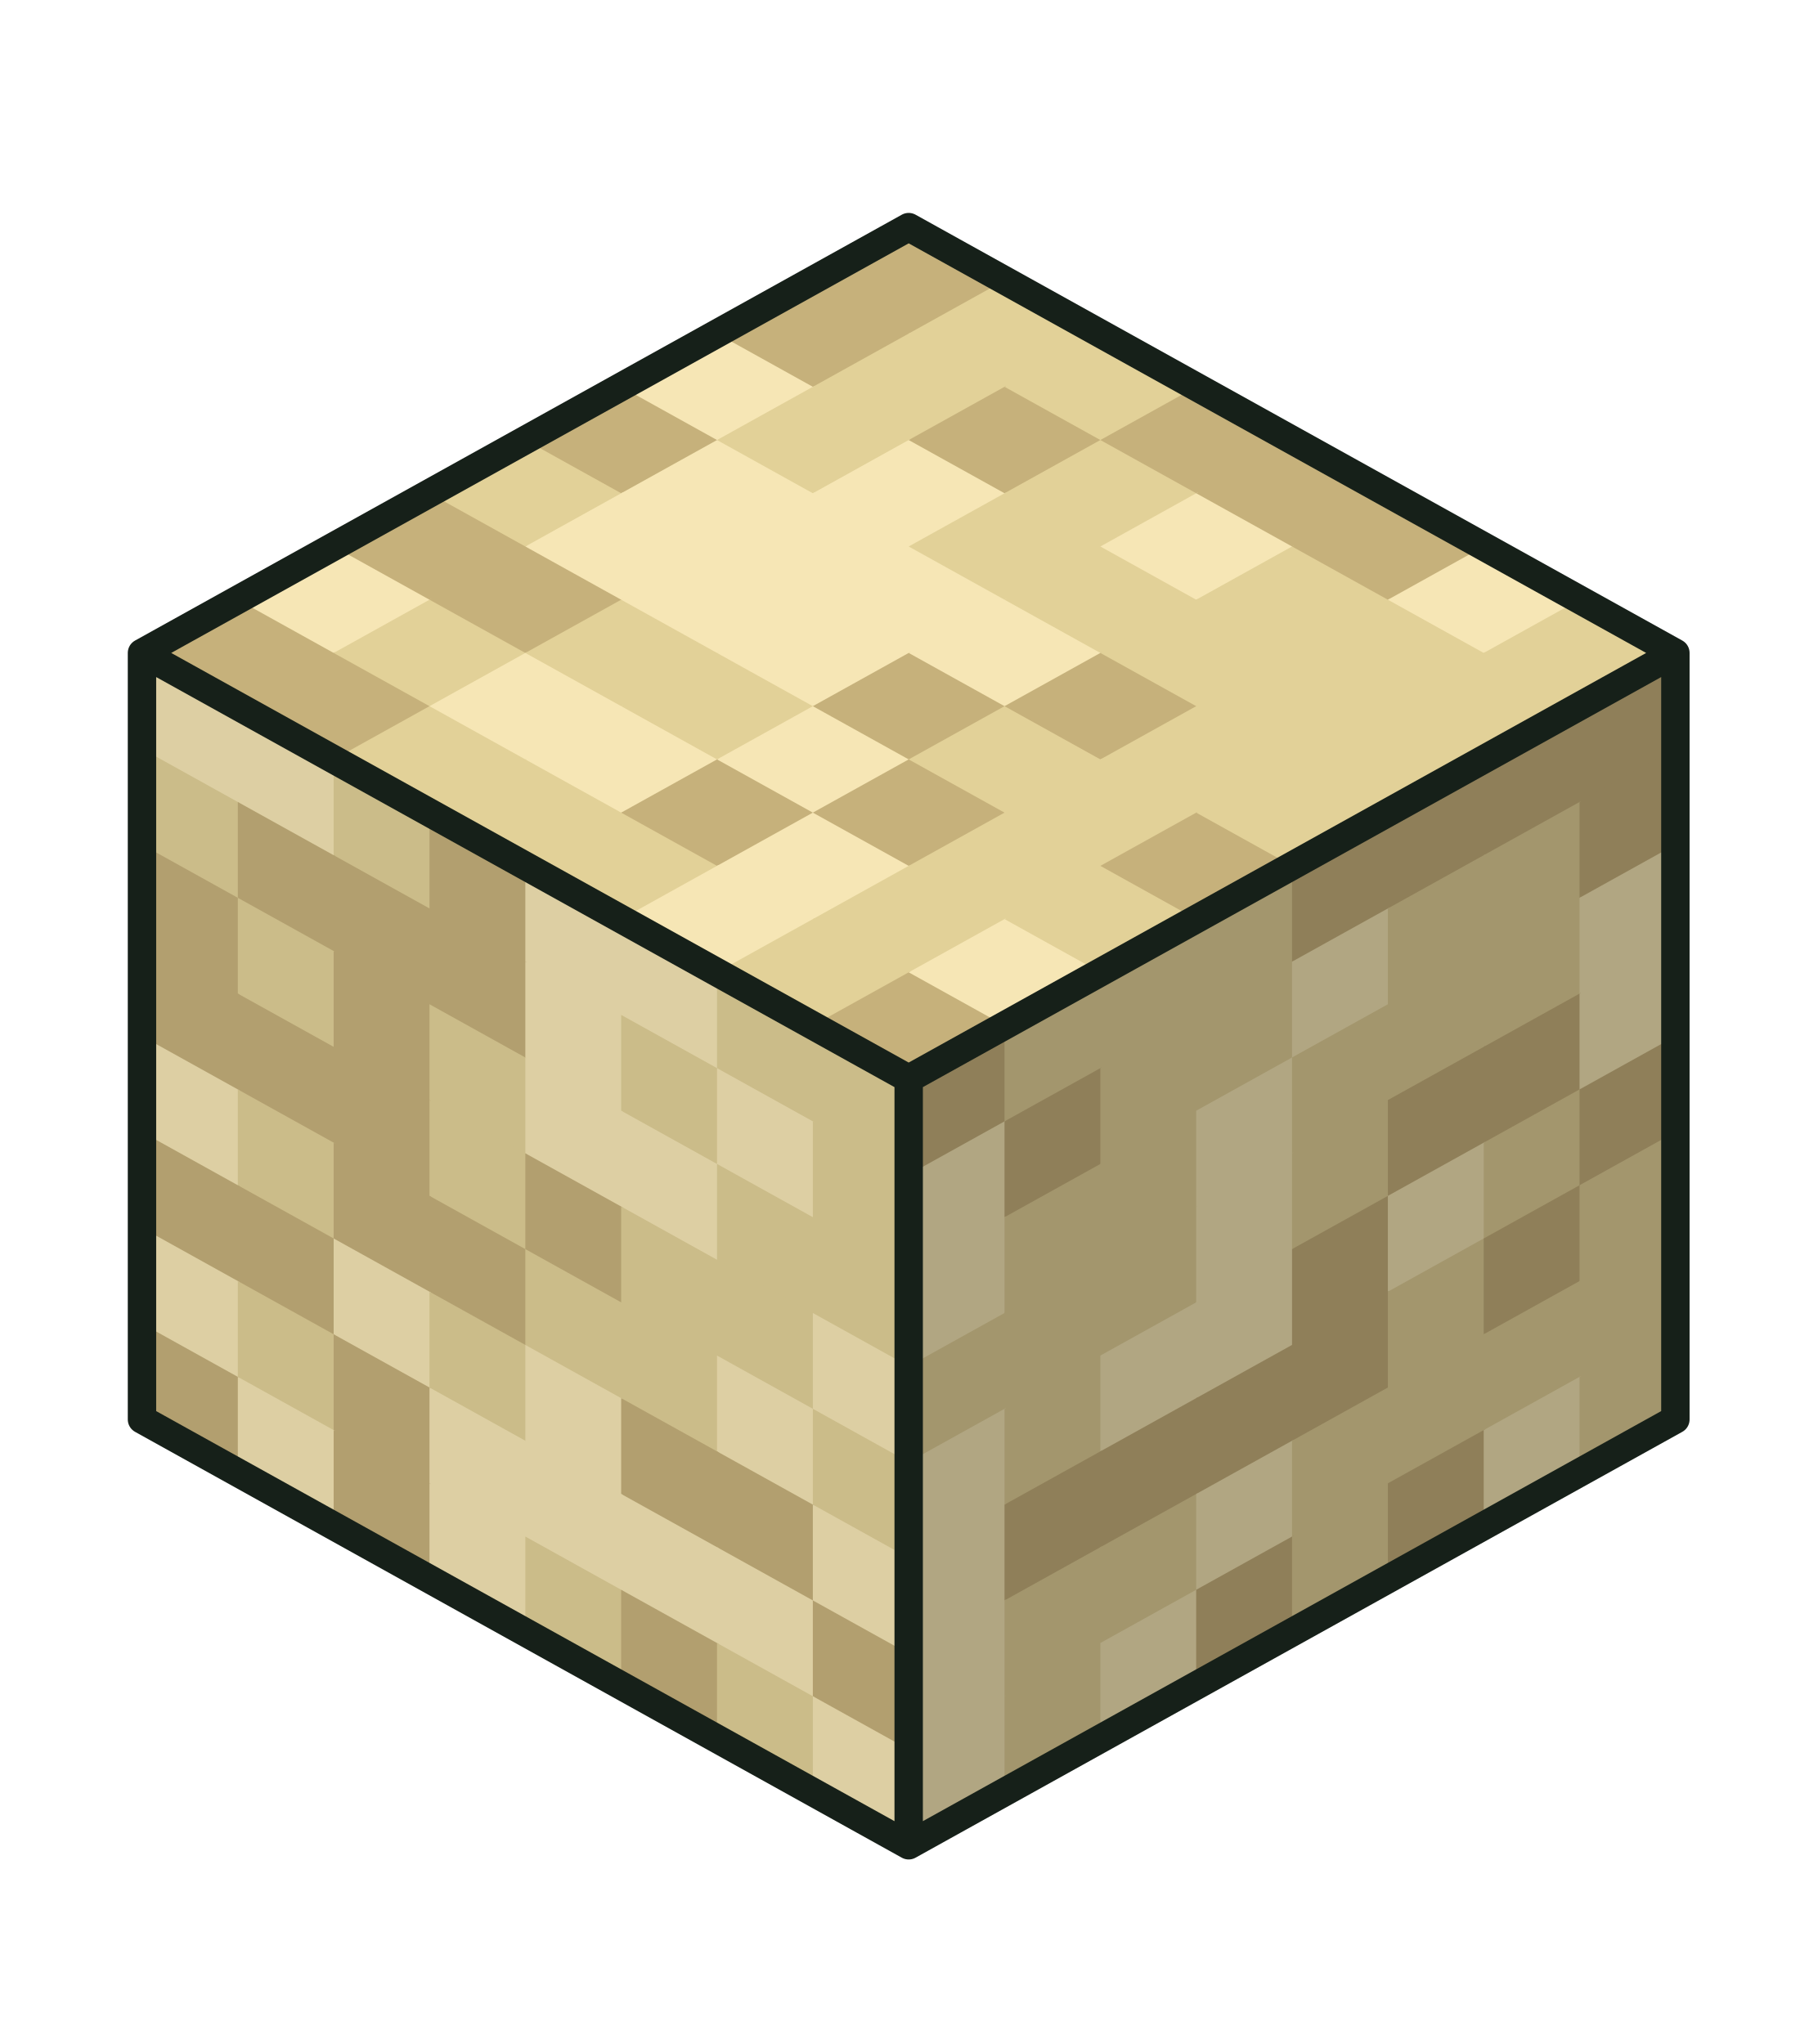
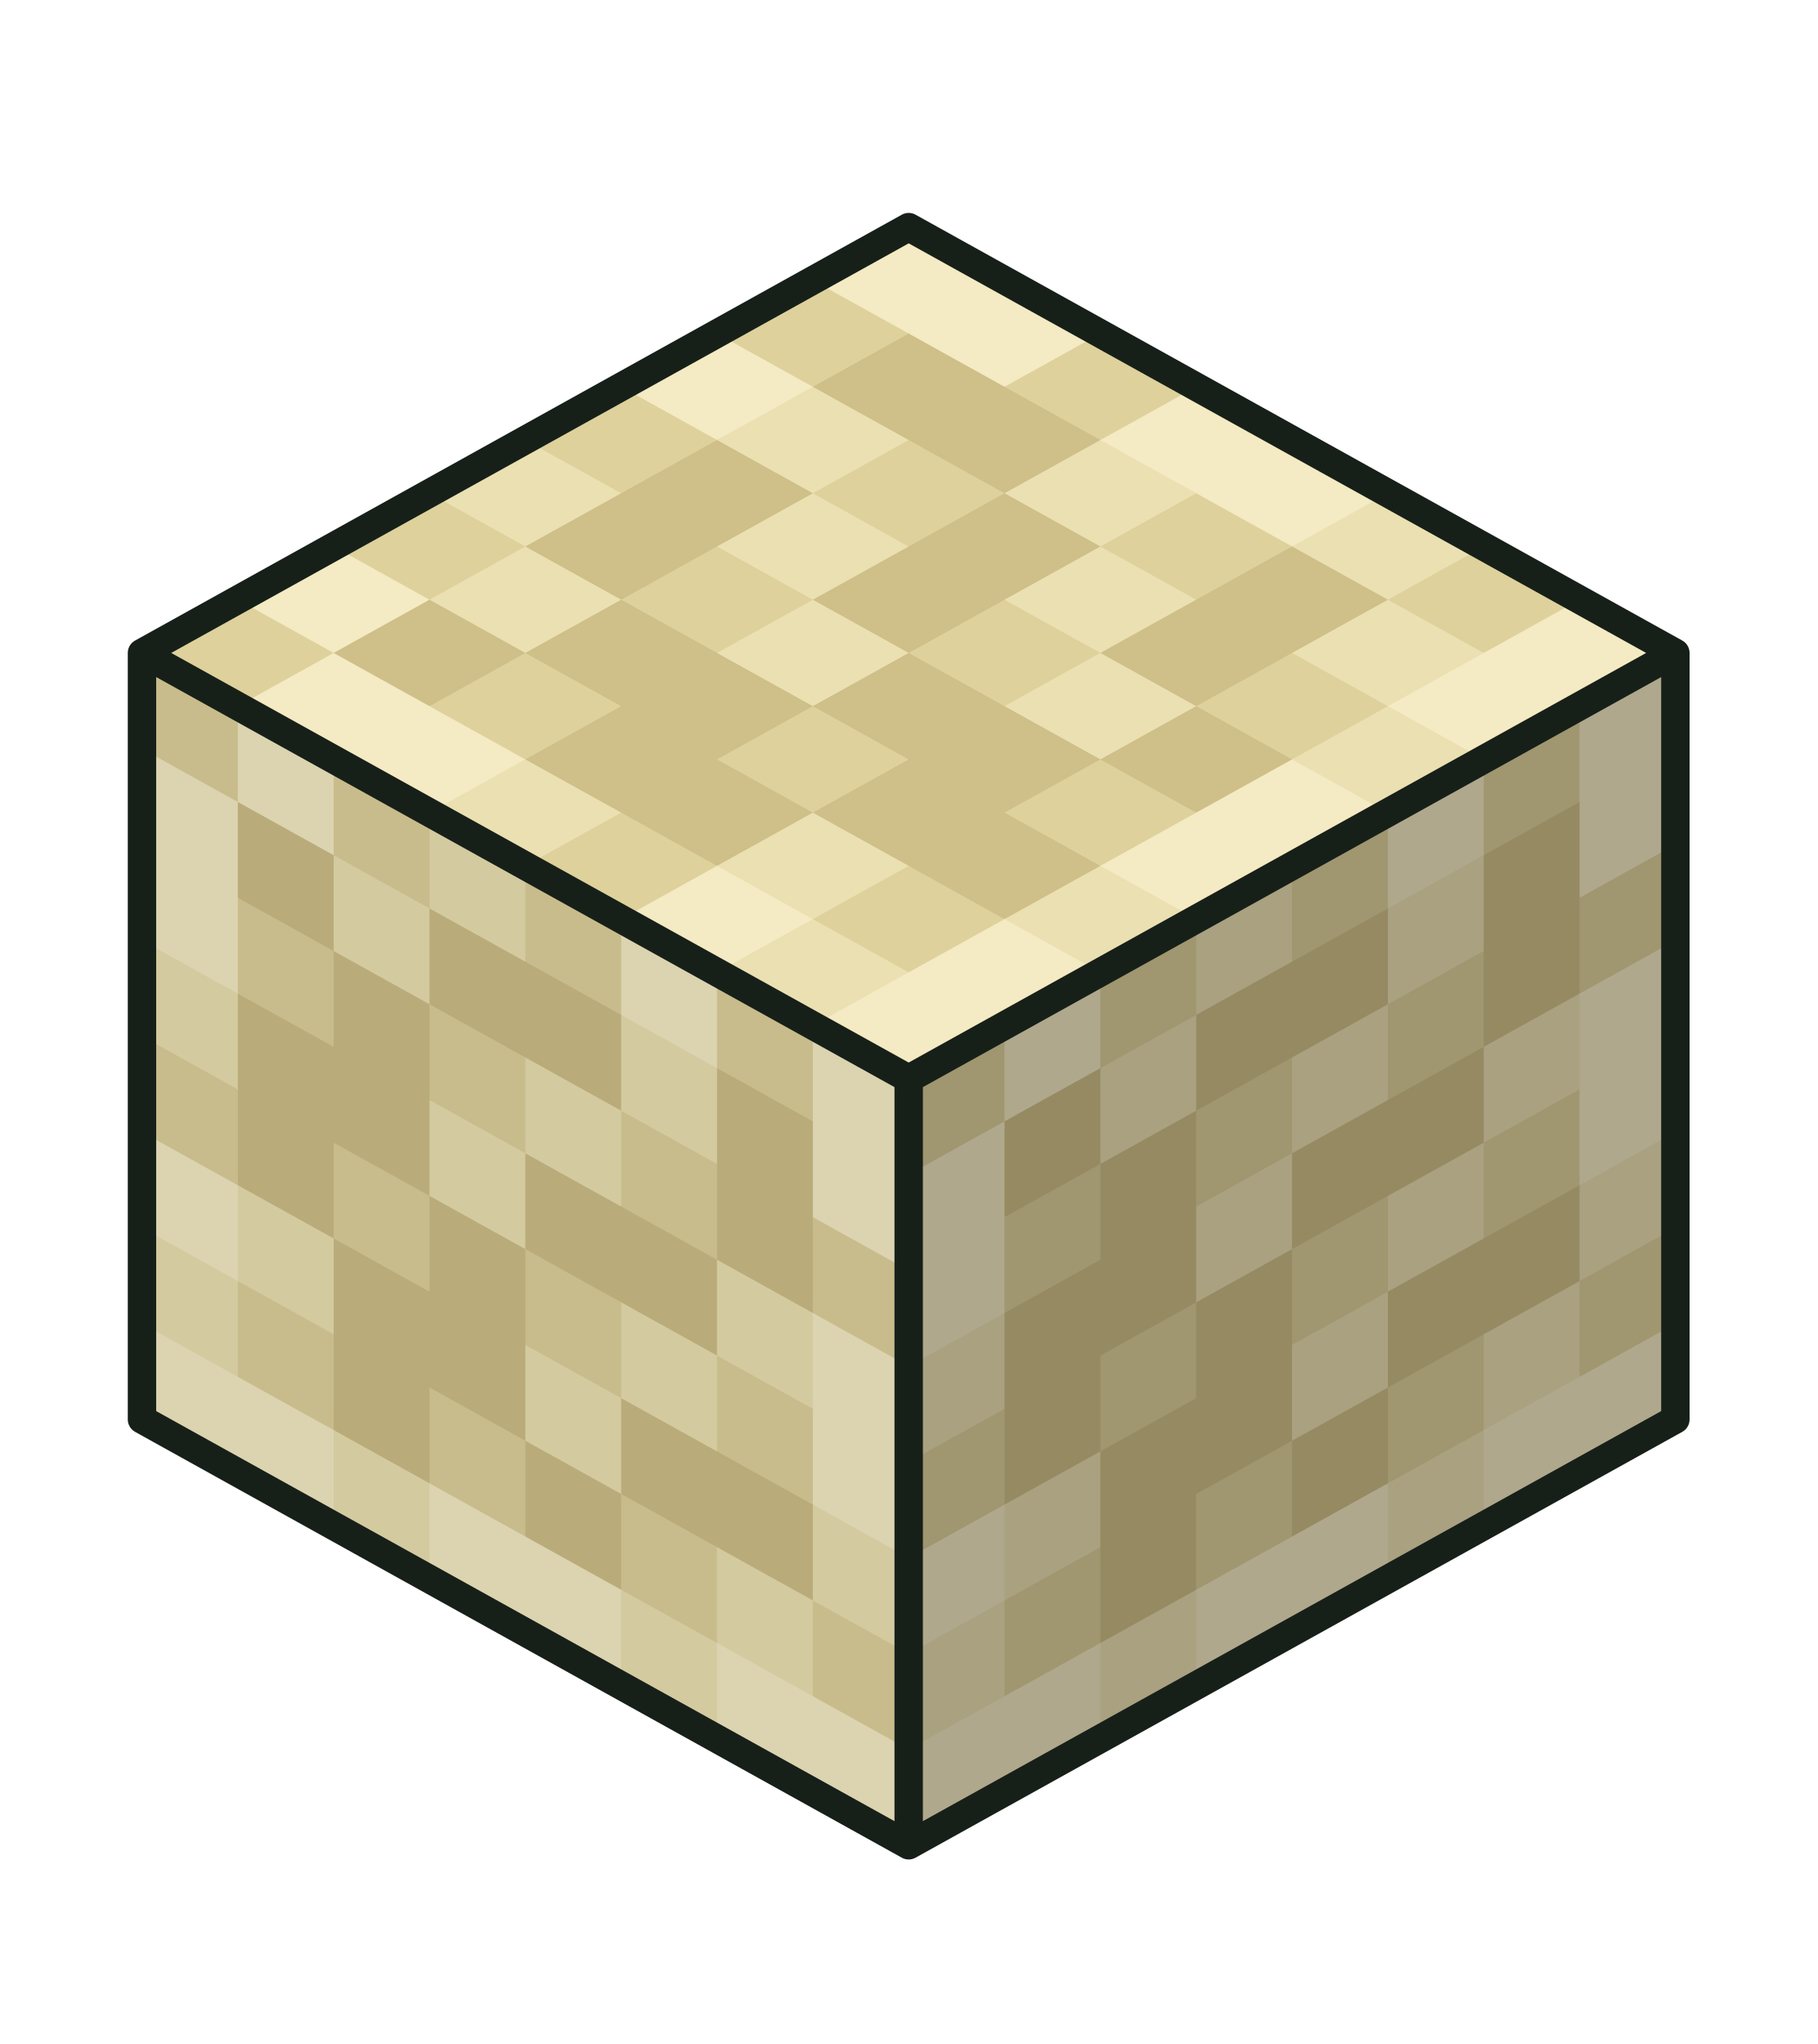
<svg xmlns="http://www.w3.org/2000/svg" viewBox="0 0 128 144" role="img">
  <g transform="matrix(6.75 -3.75 6.75 3.75 10 46)">
-     <rect x="0" y="0" width="1.015" height="1.015" fill="#c6b17b" />
-     <rect x="1" y="0" width="1.015" height="1.015" fill="#f6e6b5" />
-     <rect x="2" y="0" width="1.015" height="1.015" fill="#c6b17b" />
-     <rect x="3" y="0" width="1.015" height="1.015" fill="#e2d198" />
-     <rect x="4" y="0" width="1.015" height="1.015" fill="#c6b17b" />
-     <rect x="5" y="0" width="1.015" height="1.015" fill="#f6e6b5" />
-     <rect x="6" y="0" width="1.015" height="1.015" fill="#c6b17b" />
-     <rect x="7" y="0" width="1.015" height="1.015" fill="#c6b17b" />
-     <rect x="0" y="1" width="1.015" height="1.015" fill="#c6b17b" />
-     <rect x="1" y="1" width="1.015" height="1.015" fill="#e2d198" />
-     <rect x="2" y="1" width="1.015" height="1.015" fill="#c6b17b" />
-     <rect x="3" y="1" width="1.015" height="1.015" fill="#f6e6b5" />
-     <rect x="4" y="1" width="1.015" height="1.015" fill="#f6e6b5" />
-     <rect x="5" y="1" width="1.015" height="1.015" fill="#e2d198" />
-     <rect x="6" y="1" width="1.015" height="1.015" fill="#e2d198" />
-     <rect x="7" y="1" width="1.015" height="1.015" fill="#e2d198" />
-     <rect x="0" y="2" width="1.015" height="1.015" fill="#e2d198" />
-     <rect x="1" y="2" width="1.015" height="1.015" fill="#f6e6b5" />
-     <rect x="2" y="2" width="1.015" height="1.015" fill="#e2d198" />
-     <rect x="3" y="2" width="1.015" height="1.015" fill="#f6e6b5" />
-     <rect x="4" y="2" width="1.015" height="1.015" fill="#f6e6b5" />
-     <rect x="5" y="2" width="1.015" height="1.015" fill="#f6e6b5" />
-     <rect x="6" y="2" width="1.015" height="1.015" fill="#c6b17b" />
-     <rect x="7" y="2" width="1.015" height="1.015" fill="#e2d198" />
-     <rect x="0" y="3" width="1.015" height="1.015" fill="#e2d198" />
-     <rect x="1" y="3" width="1.015" height="1.015" fill="#f6e6b5" />
-     <rect x="2" y="3" width="1.015" height="1.015" fill="#e2d198" />
-     <rect x="3" y="3" width="1.015" height="1.015" fill="#f6e6b5" />
-     <rect x="4" y="3" width="1.015" height="1.015" fill="#f6e6b5" />
-     <rect x="5" y="3" width="1.015" height="1.015" fill="#e2d198" />
-     <rect x="6" y="3" width="1.015" height="1.015" fill="#e2d198" />
-     <rect x="7" y="3" width="1.015" height="1.015" fill="#c6b17b" />
-     <rect x="0" y="4" width="1.015" height="1.015" fill="#e2d198" />
-     <rect x="1" y="4" width="1.015" height="1.015" fill="#c6b17b" />
-     <rect x="2" y="4" width="1.015" height="1.015" fill="#f6e6b5" />
-     <rect x="3" y="4" width="1.015" height="1.015" fill="#c6b17b" />
-     <rect x="4" y="4" width="1.015" height="1.015" fill="#f6e6b5" />
-     <rect x="5" y="4" width="1.015" height="1.015" fill="#e2d198" />
-     <rect x="6" y="4" width="1.015" height="1.015" fill="#f6e6b5" />
-     <rect x="7" y="4" width="1.015" height="1.015" fill="#c6b17b" />
-     <rect x="0" y="5" width="1.015" height="1.015" fill="#f6e6b5" />
-     <rect x="1" y="5" width="1.015" height="1.015" fill="#f6e6b5" />
-     <rect x="2" y="5" width="1.015" height="1.015" fill="#c6b17b" />
-     <rect x="3" y="5" width="1.015" height="1.015" fill="#e2d198" />
-     <rect x="4" y="5" width="1.015" height="1.015" fill="#c6b17b" />
-     <rect x="5" y="5" width="1.015" height="1.015" fill="#e2d198" />
-     <rect x="6" y="5" width="1.015" height="1.015" fill="#e2d198" />
-     <rect x="7" y="5" width="1.015" height="1.015" fill="#c6b17b" />
-     <rect x="0" y="6" width="1.015" height="1.015" fill="#e2d198" />
-     <rect x="1" y="6" width="1.015" height="1.015" fill="#e2d198" />
-     <rect x="2" y="6" width="1.015" height="1.015" fill="#e2d198" />
-     <rect x="3" y="6" width="1.015" height="1.015" fill="#e2d198" />
-     <rect x="4" y="6" width="1.015" height="1.015" fill="#e2d198" />
-     <rect x="5" y="6" width="1.015" height="1.015" fill="#e2d198" />
-     <rect x="6" y="6" width="1.015" height="1.015" fill="#e2d198" />
-     <rect x="7" y="6" width="1.015" height="1.015" fill="#f6e6b5" />
-     <rect x="0" y="7" width="1.015" height="1.015" fill="#c6b17b" />
-     <rect x="1" y="7" width="1.015" height="1.015" fill="#f6e6b5" />
-     <rect x="2" y="7" width="1.015" height="1.015" fill="#e2d198" />
-     <rect x="3" y="7" width="1.015" height="1.015" fill="#c6b17b" />
-     <rect x="4" y="7" width="1.015" height="1.015" fill="#e2d198" />
-     <rect x="5" y="7" width="1.015" height="1.015" fill="#e2d198" />
-     <rect x="6" y="7" width="1.015" height="1.015" fill="#e2d198" />
-     <rect x="7" y="7" width="1.015" height="1.015" fill="#e2d198" />
+     <rect x="0" y="0" width="1.015" height="1.015" fill="#ded19c" />
+     <rect x="1" y="0" width="1.015" height="1.015" fill="#f4eac3" />
+     <rect x="2" y="0" width="1.015" height="1.015" fill="#ded19c" />
+     <rect x="3" y="0" width="1.015" height="1.015" fill="#ebe0b2" />
+     <rect x="4" y="0" width="1.015" height="1.015" fill="#ded19c" />
+     <rect x="5" y="0" width="1.015" height="1.015" fill="#f4eac3" />
+     <rect x="6" y="0" width="1.015" height="1.015" fill="#ded19c" />
+     <rect x="7" y="0" width="1.015" height="1.015" fill="#f4eac3" />
+     <rect x="0" y="1" width="1.015" height="1.015" fill="#f4eac3" />
+     <rect x="1" y="1" width="1.015" height="1.015" fill="#cfbf88" />
+     <rect x="2" y="1" width="1.015" height="1.015" fill="#ebe0b2" />
+     <rect x="3" y="1" width="1.015" height="1.015" fill="#cfbf88" />
+     <rect x="4" y="1" width="1.015" height="1.015" fill="#cfbf88" />
+     <rect x="5" y="1" width="1.015" height="1.015" fill="#ebe0b2" />
+     <rect x="6" y="1" width="1.015" height="1.015" fill="#cfbf88" />
+     <rect x="7" y="1" width="1.015" height="1.015" fill="#f4eac3" />
+     <rect x="0" y="2" width="1.015" height="1.015" fill="#f4eac3" />
+     <rect x="1" y="2" width="1.015" height="1.015" fill="#ded19c" />
+     <rect x="2" y="2" width="1.015" height="1.015" fill="#cfbf88" />
+     <rect x="3" y="2" width="1.015" height="1.015" fill="#ded19c" />
+     <rect x="4" y="2" width="1.015" height="1.015" fill="#ebe0b2" />
+     <rect x="5" y="2" width="1.015" height="1.015" fill="#ded19c" />
+     <rect x="6" y="2" width="1.015" height="1.015" fill="#cfbf88" />
+     <rect x="7" y="2" width="1.015" height="1.015" fill="#ded19c" />
+     <rect x="0" y="3" width="1.015" height="1.015" fill="#ebe0b2" />
+     <rect x="1" y="3" width="1.015" height="1.015" fill="#cfbf88" />
+     <rect x="2" y="3" width="1.015" height="1.015" fill="#cfbf88" />
+     <rect x="3" y="3" width="1.015" height="1.015" fill="#ebe0b2" />
+     <rect x="4" y="3" width="1.015" height="1.015" fill="#cfbf88" />
+     <rect x="5" y="3" width="1.015" height="1.015" fill="#cfbf88" />
+     <rect x="6" y="3" width="1.015" height="1.015" fill="#ebe0b2" />
+     <rect x="7" y="3" width="1.015" height="1.015" fill="#f4eac3" />
+     <rect x="0" y="4" width="1.015" height="1.015" fill="#ded19c" />
+     <rect x="1" y="4" width="1.015" height="1.015" fill="#cfbf88" />
+     <rect x="2" y="4" width="1.015" height="1.015" fill="#ded19c" />
+     <rect x="3" y="4" width="1.015" height="1.015" fill="#cfbf88" />
+     <rect x="4" y="4" width="1.015" height="1.015" fill="#ded19c" />
+     <rect x="5" y="4" width="1.015" height="1.015" fill="#ebe0b2" />
+     <rect x="6" y="4" width="1.015" height="1.015" fill="#ded19c" />
+     <rect x="7" y="4" width="1.015" height="1.015" fill="#f4eac3" />
+     <rect x="0" y="5" width="1.015" height="1.015" fill="#f4eac3" />
+     <rect x="1" y="5" width="1.015" height="1.015" fill="#ebe0b2" />
+     <rect x="2" y="5" width="1.015" height="1.015" fill="#cfbf88" />
+     <rect x="3" y="5" width="1.015" height="1.015" fill="#cfbf88" />
+     <rect x="4" y="5" width="1.015" height="1.015" fill="#ebe0b2" />
+     <rect x="5" y="5" width="1.015" height="1.015" fill="#cfbf88" />
+     <rect x="6" y="5" width="1.015" height="1.015" fill="#cfbf88" />
+     <rect x="7" y="5" width="1.015" height="1.015" fill="#ebe0b2" />
+     <rect x="0" y="6" width="1.015" height="1.015" fill="#ebe0b2" />
+     <rect x="1" y="6" width="1.015" height="1.015" fill="#ded19c" />
+     <rect x="2" y="6" width="1.015" height="1.015" fill="#cfbf88" />
+     <rect x="3" y="6" width="1.015" height="1.015" fill="#ded19c" />
+     <rect x="4" y="6" width="1.015" height="1.015" fill="#cfbf88" />
+     <rect x="5" y="6" width="1.015" height="1.015" fill="#ded19c" />
+     <rect x="6" y="6" width="1.015" height="1.015" fill="#ebe0b2" />
+     <rect x="7" y="6" width="1.015" height="1.015" fill="#ded19c" />
+     <rect x="0" y="7" width="1.015" height="1.015" fill="#f4eac3" />
+     <rect x="1" y="7" width="1.015" height="1.015" fill="#f4eac3" />
+     <rect x="2" y="7" width="1.015" height="1.015" fill="#ebe0b2" />
+     <rect x="3" y="7" width="1.015" height="1.015" fill="#f4eac3" />
+     <rect x="4" y="7" width="1.015" height="1.015" fill="#f4eac3" />
+     <rect x="5" y="7" width="1.015" height="1.015" fill="#ebe0b2" />
+     <rect x="6" y="7" width="1.015" height="1.015" fill="#f4eac3" />
+     <rect x="7" y="7" width="1.015" height="1.015" fill="#f4eac3" />
  </g>
  <g transform="matrix(6.75 3.75 0 6.75 10 46)">
-     <rect x="0" y="0" width="1.015" height="1.015" fill="#ddcfa3" />
-     <rect x="1" y="0" width="1.015" height="1.015" fill="#ddcfa3" />
-     <rect x="2" y="0" width="1.015" height="1.015" fill="#cbbc89" />
-     <rect x="3" y="0" width="1.015" height="1.015" fill="#b29f6f" />
-     <rect x="4" y="0" width="1.015" height="1.015" fill="#ddcfa3" />
-     <rect x="5" y="0" width="1.015" height="1.015" fill="#ddcfa3" />
-     <rect x="6" y="0" width="1.015" height="1.015" fill="#cbbc89" />
-     <rect x="7" y="0" width="1.015" height="1.015" fill="#cbbc89" />
-     <rect x="0" y="1" width="1.015" height="1.015" fill="#cbbc89" />
-     <rect x="1" y="1" width="1.015" height="1.015" fill="#b29f6f" />
-     <rect x="2" y="1" width="1.015" height="1.015" fill="#b29f6f" />
-     <rect x="3" y="1" width="1.015" height="1.015" fill="#b29f6f" />
-     <rect x="4" y="1" width="1.015" height="1.015" fill="#ddcfa3" />
-     <rect x="5" y="1" width="1.015" height="1.015" fill="#cbbc89" />
-     <rect x="6" y="1" width="1.015" height="1.015" fill="#ddcfa3" />
-     <rect x="7" y="1" width="1.015" height="1.015" fill="#cbbc89" />
-     <rect x="0" y="2" width="1.015" height="1.015" fill="#b29f6f" />
-     <rect x="1" y="2" width="1.015" height="1.015" fill="#cbbc89" />
-     <rect x="2" y="2" width="1.015" height="1.015" fill="#b29f6f" />
-     <rect x="3" y="2" width="1.015" height="1.015" fill="#cbbc89" />
-     <rect x="4" y="2" width="1.015" height="1.015" fill="#ddcfa3" />
-     <rect x="5" y="2" width="1.015" height="1.015" fill="#ddcfa3" />
-     <rect x="6" y="2" width="1.015" height="1.015" fill="#cbbc89" />
-     <rect x="7" y="2" width="1.015" height="1.015" fill="#cbbc89" />
-     <rect x="0" y="3" width="1.015" height="1.015" fill="#b29f6f" />
-     <rect x="1" y="3" width="1.015" height="1.015" fill="#b29f6f" />
-     <rect x="2" y="3" width="1.015" height="1.015" fill="#b29f6f" />
-     <rect x="3" y="3" width="1.015" height="1.015" fill="#cbbc89" />
-     <rect x="4" y="3" width="1.015" height="1.015" fill="#b29f6f" />
-     <rect x="5" y="3" width="1.015" height="1.015" fill="#cbbc89" />
-     <rect x="6" y="3" width="1.015" height="1.015" fill="#cbbc89" />
-     <rect x="7" y="3" width="1.015" height="1.015" fill="#ddcfa3" />
-     <rect x="0" y="4" width="1.015" height="1.015" fill="#ddcfa3" />
-     <rect x="1" y="4" width="1.015" height="1.015" fill="#cbbc89" />
-     <rect x="2" y="4" width="1.015" height="1.015" fill="#b29f6f" />
-     <rect x="3" y="4" width="1.015" height="1.015" fill="#b29f6f" />
-     <rect x="4" y="4" width="1.015" height="1.015" fill="#cbbc89" />
-     <rect x="5" y="4" width="1.015" height="1.015" fill="#cbbc89" />
-     <rect x="6" y="4" width="1.015" height="1.015" fill="#ddcfa3" />
-     <rect x="7" y="4" width="1.015" height="1.015" fill="#cbbc89" />
-     <rect x="0" y="5" width="1.015" height="1.015" fill="#b29f6f" />
-     <rect x="1" y="5" width="1.015" height="1.015" fill="#b29f6f" />
-     <rect x="2" y="5" width="1.015" height="1.015" fill="#ddcfa3" />
-     <rect x="3" y="5" width="1.015" height="1.015" fill="#cbbc89" />
-     <rect x="4" y="5" width="1.015" height="1.015" fill="#ddcfa3" />
-     <rect x="5" y="5" width="1.015" height="1.015" fill="#b29f6f" />
-     <rect x="6" y="5" width="1.015" height="1.015" fill="#b29f6f" />
-     <rect x="7" y="5" width="1.015" height="1.015" fill="#ddcfa3" />
-     <rect x="0" y="6" width="1.015" height="1.015" fill="#ddcfa3" />
-     <rect x="1" y="6" width="1.015" height="1.015" fill="#cbbc89" />
-     <rect x="2" y="6" width="1.015" height="1.015" fill="#b29f6f" />
-     <rect x="3" y="6" width="1.015" height="1.015" fill="#ddcfa3" />
-     <rect x="4" y="6" width="1.015" height="1.015" fill="#ddcfa3" />
-     <rect x="5" y="6" width="1.015" height="1.015" fill="#ddcfa3" />
-     <rect x="6" y="6" width="1.015" height="1.015" fill="#ddcfa3" />
-     <rect x="7" y="6" width="1.015" height="1.015" fill="#b29f6f" />
-     <rect x="0" y="7" width="1.015" height="1.015" fill="#b29f6f" />
-     <rect x="1" y="7" width="1.015" height="1.015" fill="#ddcfa3" />
-     <rect x="2" y="7" width="1.015" height="1.015" fill="#b29f6f" />
-     <rect x="3" y="7" width="1.015" height="1.015" fill="#ddcfa3" />
-     <rect x="4" y="7" width="1.015" height="1.015" fill="#cbbc89" />
-     <rect x="5" y="7" width="1.015" height="1.015" fill="#b29f6f" />
-     <rect x="6" y="7" width="1.015" height="1.015" fill="#cbbc89" />
-     <rect x="7" y="7" width="1.015" height="1.015" fill="#ddcfa3" />
+     <rect x="0" y="0" width="1.015" height="1.015" fill="#c8bc8c" />
+     <rect x="1" y="0" width="1.015" height="1.015" fill="#dcd3b0" />
+     <rect x="2" y="0" width="1.015" height="1.015" fill="#c8bc8c" />
+     <rect x="3" y="0" width="1.015" height="1.015" fill="#d4caa0" />
+     <rect x="4" y="0" width="1.015" height="1.015" fill="#c8bc8c" />
+     <rect x="5" y="0" width="1.015" height="1.015" fill="#dcd3b0" />
+     <rect x="6" y="0" width="1.015" height="1.015" fill="#c8bc8c" />
+     <rect x="7" y="0" width="1.015" height="1.015" fill="#dcd3b0" />
+     <rect x="0" y="1" width="1.015" height="1.015" fill="#dcd3b0" />
+     <rect x="1" y="1" width="1.015" height="1.015" fill="#baac7a" />
+     <rect x="2" y="1" width="1.015" height="1.015" fill="#d4caa0" />
+     <rect x="3" y="1" width="1.015" height="1.015" fill="#baac7a" />
+     <rect x="4" y="1" width="1.015" height="1.015" fill="#baac7a" />
+     <rect x="5" y="1" width="1.015" height="1.015" fill="#d4caa0" />
+     <rect x="6" y="1" width="1.015" height="1.015" fill="#baac7a" />
+     <rect x="7" y="1" width="1.015" height="1.015" fill="#dcd3b0" />
+     <rect x="0" y="2" width="1.015" height="1.015" fill="#dcd3b0" />
+     <rect x="1" y="2" width="1.015" height="1.015" fill="#c8bc8c" />
+     <rect x="2" y="2" width="1.015" height="1.015" fill="#baac7a" />
+     <rect x="3" y="2" width="1.015" height="1.015" fill="#c8bc8c" />
+     <rect x="4" y="2" width="1.015" height="1.015" fill="#d4caa0" />
+     <rect x="5" y="2" width="1.015" height="1.015" fill="#c8bc8c" />
+     <rect x="6" y="2" width="1.015" height="1.015" fill="#baac7a" />
+     <rect x="7" y="2" width="1.015" height="1.015" fill="#c8bc8c" />
+     <rect x="0" y="3" width="1.015" height="1.015" fill="#d4caa0" />
+     <rect x="1" y="3" width="1.015" height="1.015" fill="#baac7a" />
+     <rect x="2" y="3" width="1.015" height="1.015" fill="#baac7a" />
+     <rect x="3" y="3" width="1.015" height="1.015" fill="#d4caa0" />
+     <rect x="4" y="3" width="1.015" height="1.015" fill="#baac7a" />
+     <rect x="5" y="3" width="1.015" height="1.015" fill="#baac7a" />
+     <rect x="6" y="3" width="1.015" height="1.015" fill="#d4caa0" />
+     <rect x="7" y="3" width="1.015" height="1.015" fill="#dcd3b0" />
+     <rect x="0" y="4" width="1.015" height="1.015" fill="#c8bc8c" />
+     <rect x="1" y="4" width="1.015" height="1.015" fill="#baac7a" />
+     <rect x="2" y="4" width="1.015" height="1.015" fill="#c8bc8c" />
+     <rect x="3" y="4" width="1.015" height="1.015" fill="#baac7a" />
+     <rect x="4" y="4" width="1.015" height="1.015" fill="#c8bc8c" />
+     <rect x="5" y="4" width="1.015" height="1.015" fill="#d4caa0" />
+     <rect x="6" y="4" width="1.015" height="1.015" fill="#c8bc8c" />
+     <rect x="7" y="4" width="1.015" height="1.015" fill="#dcd3b0" />
+     <rect x="0" y="5" width="1.015" height="1.015" fill="#dcd3b0" />
+     <rect x="1" y="5" width="1.015" height="1.015" fill="#d4caa0" />
+     <rect x="2" y="5" width="1.015" height="1.015" fill="#baac7a" />
+     <rect x="3" y="5" width="1.015" height="1.015" fill="#baac7a" />
+     <rect x="4" y="5" width="1.015" height="1.015" fill="#d4caa0" />
+     <rect x="5" y="5" width="1.015" height="1.015" fill="#baac7a" />
+     <rect x="6" y="5" width="1.015" height="1.015" fill="#baac7a" />
+     <rect x="7" y="5" width="1.015" height="1.015" fill="#d4caa0" />
+     <rect x="0" y="6" width="1.015" height="1.015" fill="#d4caa0" />
+     <rect x="1" y="6" width="1.015" height="1.015" fill="#c8bc8c" />
+     <rect x="2" y="6" width="1.015" height="1.015" fill="#baac7a" />
+     <rect x="3" y="6" width="1.015" height="1.015" fill="#c8bc8c" />
+     <rect x="4" y="6" width="1.015" height="1.015" fill="#baac7a" />
+     <rect x="5" y="6" width="1.015" height="1.015" fill="#c8bc8c" />
+     <rect x="6" y="6" width="1.015" height="1.015" fill="#d4caa0" />
+     <rect x="7" y="6" width="1.015" height="1.015" fill="#c8bc8c" />
+     <rect x="0" y="7" width="1.015" height="1.015" fill="#dcd3b0" />
+     <rect x="1" y="7" width="1.015" height="1.015" fill="#dcd3b0" />
+     <rect x="2" y="7" width="1.015" height="1.015" fill="#d4caa0" />
+     <rect x="3" y="7" width="1.015" height="1.015" fill="#dcd3b0" />
+     <rect x="4" y="7" width="1.015" height="1.015" fill="#dcd3b0" />
+     <rect x="5" y="7" width="1.015" height="1.015" fill="#d4caa0" />
+     <rect x="6" y="7" width="1.015" height="1.015" fill="#dcd3b0" />
+     <rect x="7" y="7" width="1.015" height="1.015" fill="#dcd3b0" />
  </g>
  <g transform="matrix(6.75 -3.75 0 6.75 64 76)">
-     <rect x="0" y="0" width="1.015" height="1.015" fill="#8f7f59" />
-     <rect x="1" y="0" width="1.015" height="1.015" fill="#a3966d" />
-     <rect x="2" y="0" width="1.015" height="1.015" fill="#a3966d" />
-     <rect x="3" y="0" width="1.015" height="1.015" fill="#a3966d" />
-     <rect x="4" y="0" width="1.015" height="1.015" fill="#8f7f59" />
-     <rect x="5" y="0" width="1.015" height="1.015" fill="#8f7f59" />
-     <rect x="6" y="0" width="1.015" height="1.015" fill="#8f7f59" />
-     <rect x="7" y="0" width="1.015" height="1.015" fill="#8f7f59" />
-     <rect x="0" y="1" width="1.015" height="1.015" fill="#b1a682" />
-     <rect x="1" y="1" width="1.015" height="1.015" fill="#8f7f59" />
-     <rect x="2" y="1" width="1.015" height="1.015" fill="#a3966d" />
-     <rect x="3" y="1" width="1.015" height="1.015" fill="#a3966d" />
-     <rect x="4" y="1" width="1.015" height="1.015" fill="#b1a682" />
-     <rect x="5" y="1" width="1.015" height="1.015" fill="#a3966d" />
-     <rect x="6" y="1" width="1.015" height="1.015" fill="#a3966d" />
-     <rect x="7" y="1" width="1.015" height="1.015" fill="#8f7f59" />
-     <rect x="0" y="2" width="1.015" height="1.015" fill="#b1a682" />
-     <rect x="1" y="2" width="1.015" height="1.015" fill="#a3966d" />
-     <rect x="2" y="2" width="1.015" height="1.015" fill="#a3966d" />
-     <rect x="3" y="2" width="1.015" height="1.015" fill="#b1a682" />
-     <rect x="4" y="2" width="1.015" height="1.015" fill="#a3966d" />
-     <rect x="5" y="2" width="1.015" height="1.015" fill="#a3966d" />
-     <rect x="6" y="2" width="1.015" height="1.015" fill="#a3966d" />
-     <rect x="7" y="2" width="1.015" height="1.015" fill="#b1a682" />
-     <rect x="0" y="3" width="1.015" height="1.015" fill="#a3966d" />
-     <rect x="1" y="3" width="1.015" height="1.015" fill="#a3966d" />
-     <rect x="2" y="3" width="1.015" height="1.015" fill="#a3966d" />
-     <rect x="3" y="3" width="1.015" height="1.015" fill="#b1a682" />
-     <rect x="4" y="3" width="1.015" height="1.015" fill="#a3966d" />
-     <rect x="5" y="3" width="1.015" height="1.015" fill="#8f7f59" />
-     <rect x="6" y="3" width="1.015" height="1.015" fill="#8f7f59" />
-     <rect x="7" y="3" width="1.015" height="1.015" fill="#b1a682" />
-     <rect x="0" y="4" width="1.015" height="1.015" fill="#b1a682" />
-     <rect x="1" y="4" width="1.015" height="1.015" fill="#a3966d" />
-     <rect x="2" y="4" width="1.015" height="1.015" fill="#b1a682" />
-     <rect x="3" y="4" width="1.015" height="1.015" fill="#b1a682" />
-     <rect x="4" y="4" width="1.015" height="1.015" fill="#8f7f59" />
-     <rect x="5" y="4" width="1.015" height="1.015" fill="#b1a682" />
-     <rect x="6" y="4" width="1.015" height="1.015" fill="#a3966d" />
-     <rect x="7" y="4" width="1.015" height="1.015" fill="#8f7f59" />
-     <rect x="0" y="5" width="1.015" height="1.015" fill="#b1a682" />
-     <rect x="1" y="5" width="1.015" height="1.015" fill="#8f7f59" />
-     <rect x="2" y="5" width="1.015" height="1.015" fill="#8f7f59" />
-     <rect x="3" y="5" width="1.015" height="1.015" fill="#8f7f59" />
-     <rect x="4" y="5" width="1.015" height="1.015" fill="#8f7f59" />
-     <rect x="5" y="5" width="1.015" height="1.015" fill="#a3966d" />
-     <rect x="6" y="5" width="1.015" height="1.015" fill="#8f7f59" />
-     <rect x="7" y="5" width="1.015" height="1.015" fill="#a3966d" />
-     <rect x="0" y="6" width="1.015" height="1.015" fill="#b1a682" />
-     <rect x="1" y="6" width="1.015" height="1.015" fill="#a3966d" />
-     <rect x="2" y="6" width="1.015" height="1.015" fill="#a3966d" />
-     <rect x="3" y="6" width="1.015" height="1.015" fill="#b1a682" />
-     <rect x="4" y="6" width="1.015" height="1.015" fill="#a3966d" />
-     <rect x="5" y="6" width="1.015" height="1.015" fill="#a3966d" />
-     <rect x="6" y="6" width="1.015" height="1.015" fill="#a3966d" />
-     <rect x="7" y="6" width="1.015" height="1.015" fill="#a3966d" />
-     <rect x="0" y="7" width="1.015" height="1.015" fill="#b1a682" />
-     <rect x="1" y="7" width="1.015" height="1.015" fill="#a3966d" />
-     <rect x="2" y="7" width="1.015" height="1.015" fill="#b1a682" />
-     <rect x="3" y="7" width="1.015" height="1.015" fill="#8f7f59" />
-     <rect x="4" y="7" width="1.015" height="1.015" fill="#a3966d" />
-     <rect x="5" y="7" width="1.015" height="1.015" fill="#8f7f59" />
-     <rect x="6" y="7" width="1.015" height="1.015" fill="#b1a682" />
-     <rect x="7" y="7" width="1.015" height="1.015" fill="#a3966d" />
+     <rect x="0" y="0" width="1.015" height="1.015" fill="#a09670" />
+     <rect x="1" y="0" width="1.015" height="1.015" fill="#b0a88c" />
+     <rect x="2" y="0" width="1.015" height="1.015" fill="#a09670" />
+     <rect x="3" y="0" width="1.015" height="1.015" fill="#a9a180" />
+     <rect x="4" y="0" width="1.015" height="1.015" fill="#a09670" />
+     <rect x="5" y="0" width="1.015" height="1.015" fill="#b0a88c" />
+     <rect x="6" y="0" width="1.015" height="1.015" fill="#a09670" />
+     <rect x="7" y="0" width="1.015" height="1.015" fill="#b0a88c" />
+     <rect x="0" y="1" width="1.015" height="1.015" fill="#b0a88c" />
+     <rect x="1" y="1" width="1.015" height="1.015" fill="#958a62" />
+     <rect x="2" y="1" width="1.015" height="1.015" fill="#a9a180" />
+     <rect x="3" y="1" width="1.015" height="1.015" fill="#958a62" />
+     <rect x="4" y="1" width="1.015" height="1.015" fill="#958a62" />
+     <rect x="5" y="1" width="1.015" height="1.015" fill="#a9a180" />
+     <rect x="6" y="1" width="1.015" height="1.015" fill="#958a62" />
+     <rect x="7" y="1" width="1.015" height="1.015" fill="#b0a88c" />
+     <rect x="0" y="2" width="1.015" height="1.015" fill="#b0a88c" />
+     <rect x="1" y="2" width="1.015" height="1.015" fill="#a09670" />
+     <rect x="2" y="2" width="1.015" height="1.015" fill="#958a62" />
+     <rect x="3" y="2" width="1.015" height="1.015" fill="#a09670" />
+     <rect x="4" y="2" width="1.015" height="1.015" fill="#a9a180" />
+     <rect x="5" y="2" width="1.015" height="1.015" fill="#a09670" />
+     <rect x="6" y="2" width="1.015" height="1.015" fill="#958a62" />
+     <rect x="7" y="2" width="1.015" height="1.015" fill="#a09670" />
+     <rect x="0" y="3" width="1.015" height="1.015" fill="#a9a180" />
+     <rect x="1" y="3" width="1.015" height="1.015" fill="#958a62" />
+     <rect x="2" y="3" width="1.015" height="1.015" fill="#958a62" />
+     <rect x="3" y="3" width="1.015" height="1.015" fill="#a9a180" />
+     <rect x="4" y="3" width="1.015" height="1.015" fill="#958a62" />
+     <rect x="5" y="3" width="1.015" height="1.015" fill="#958a62" />
+     <rect x="6" y="3" width="1.015" height="1.015" fill="#a9a180" />
+     <rect x="7" y="3" width="1.015" height="1.015" fill="#b0a88c" />
+     <rect x="0" y="4" width="1.015" height="1.015" fill="#a09670" />
+     <rect x="1" y="4" width="1.015" height="1.015" fill="#958a62" />
+     <rect x="2" y="4" width="1.015" height="1.015" fill="#a09670" />
+     <rect x="3" y="4" width="1.015" height="1.015" fill="#958a62" />
+     <rect x="4" y="4" width="1.015" height="1.015" fill="#a09670" />
+     <rect x="5" y="4" width="1.015" height="1.015" fill="#a9a180" />
+     <rect x="6" y="4" width="1.015" height="1.015" fill="#a09670" />
+     <rect x="7" y="4" width="1.015" height="1.015" fill="#b0a88c" />
+     <rect x="0" y="5" width="1.015" height="1.015" fill="#b0a88c" />
+     <rect x="1" y="5" width="1.015" height="1.015" fill="#a9a180" />
+     <rect x="2" y="5" width="1.015" height="1.015" fill="#958a62" />
+     <rect x="3" y="5" width="1.015" height="1.015" fill="#958a62" />
+     <rect x="4" y="5" width="1.015" height="1.015" fill="#a9a180" />
+     <rect x="5" y="5" width="1.015" height="1.015" fill="#958a62" />
+     <rect x="6" y="5" width="1.015" height="1.015" fill="#958a62" />
+     <rect x="7" y="5" width="1.015" height="1.015" fill="#a9a180" />
+     <rect x="0" y="6" width="1.015" height="1.015" fill="#a9a180" />
+     <rect x="1" y="6" width="1.015" height="1.015" fill="#a09670" />
+     <rect x="2" y="6" width="1.015" height="1.015" fill="#958a62" />
+     <rect x="3" y="6" width="1.015" height="1.015" fill="#a09670" />
+     <rect x="4" y="6" width="1.015" height="1.015" fill="#958a62" />
+     <rect x="5" y="6" width="1.015" height="1.015" fill="#a09670" />
+     <rect x="6" y="6" width="1.015" height="1.015" fill="#a9a180" />
+     <rect x="7" y="6" width="1.015" height="1.015" fill="#a09670" />
+     <rect x="0" y="7" width="1.015" height="1.015" fill="#b0a88c" />
+     <rect x="1" y="7" width="1.015" height="1.015" fill="#b0a88c" />
+     <rect x="2" y="7" width="1.015" height="1.015" fill="#a9a180" />
+     <rect x="3" y="7" width="1.015" height="1.015" fill="#b0a88c" />
+     <rect x="4" y="7" width="1.015" height="1.015" fill="#b0a88c" />
+     <rect x="5" y="7" width="1.015" height="1.015" fill="#a9a180" />
+     <rect x="6" y="7" width="1.015" height="1.015" fill="#b0a88c" />
+     <rect x="7" y="7" width="1.015" height="1.015" fill="#b0a88c" />
  </g>
  <path d="M64 16 118 46V100L64 130 10 100V46Z M10 46 64 76 118 46 M64 76V130" fill="none" stroke="#162019" stroke-width="2" stroke-linejoin="round" />
</svg>
